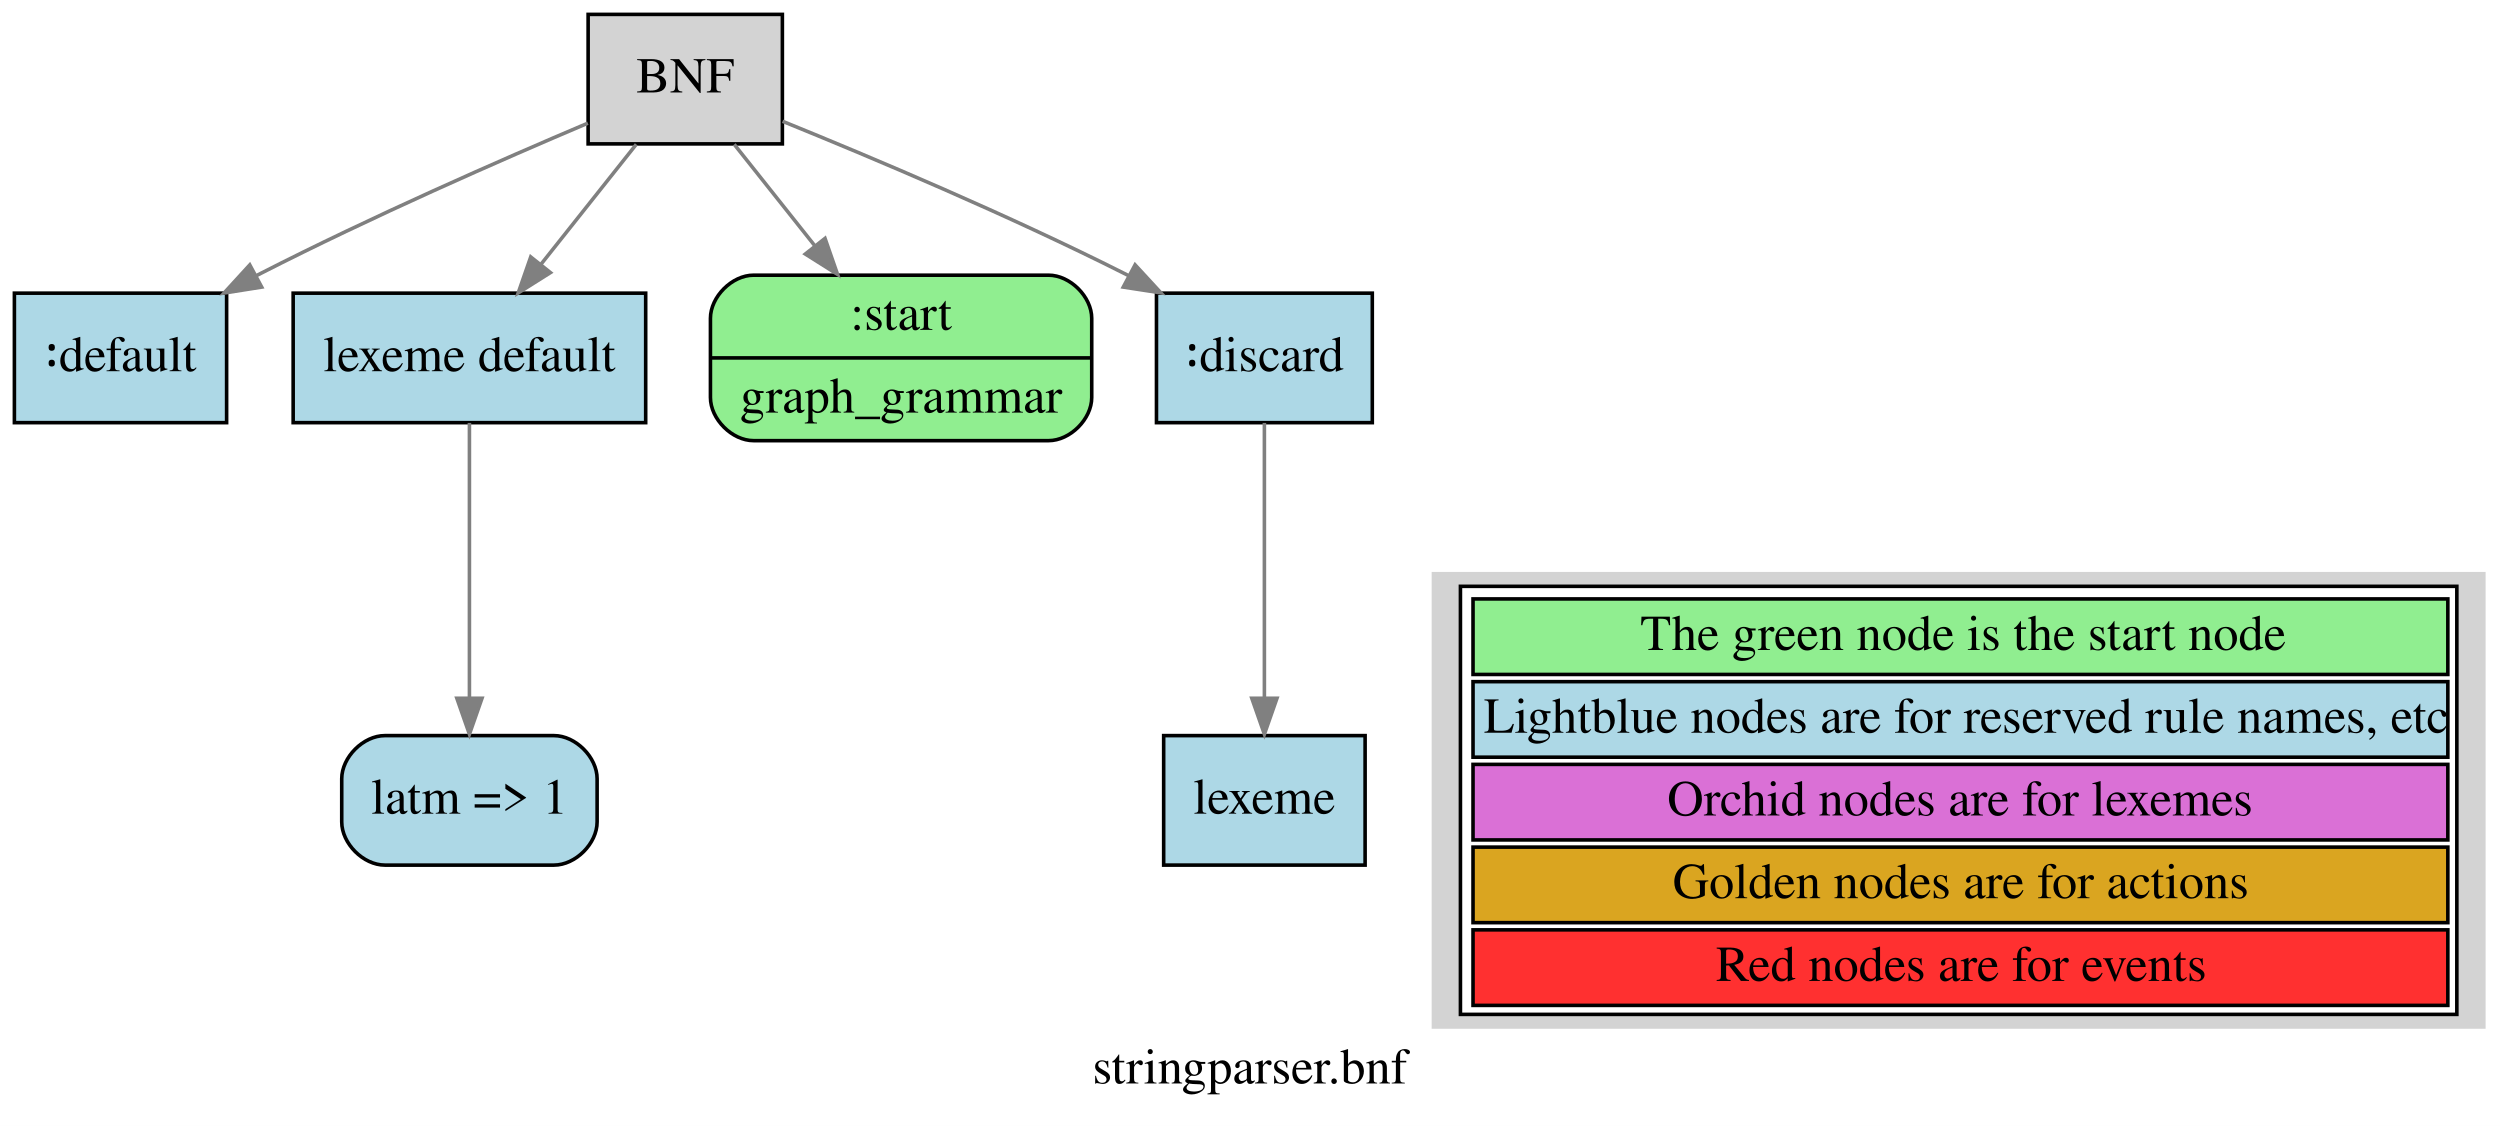
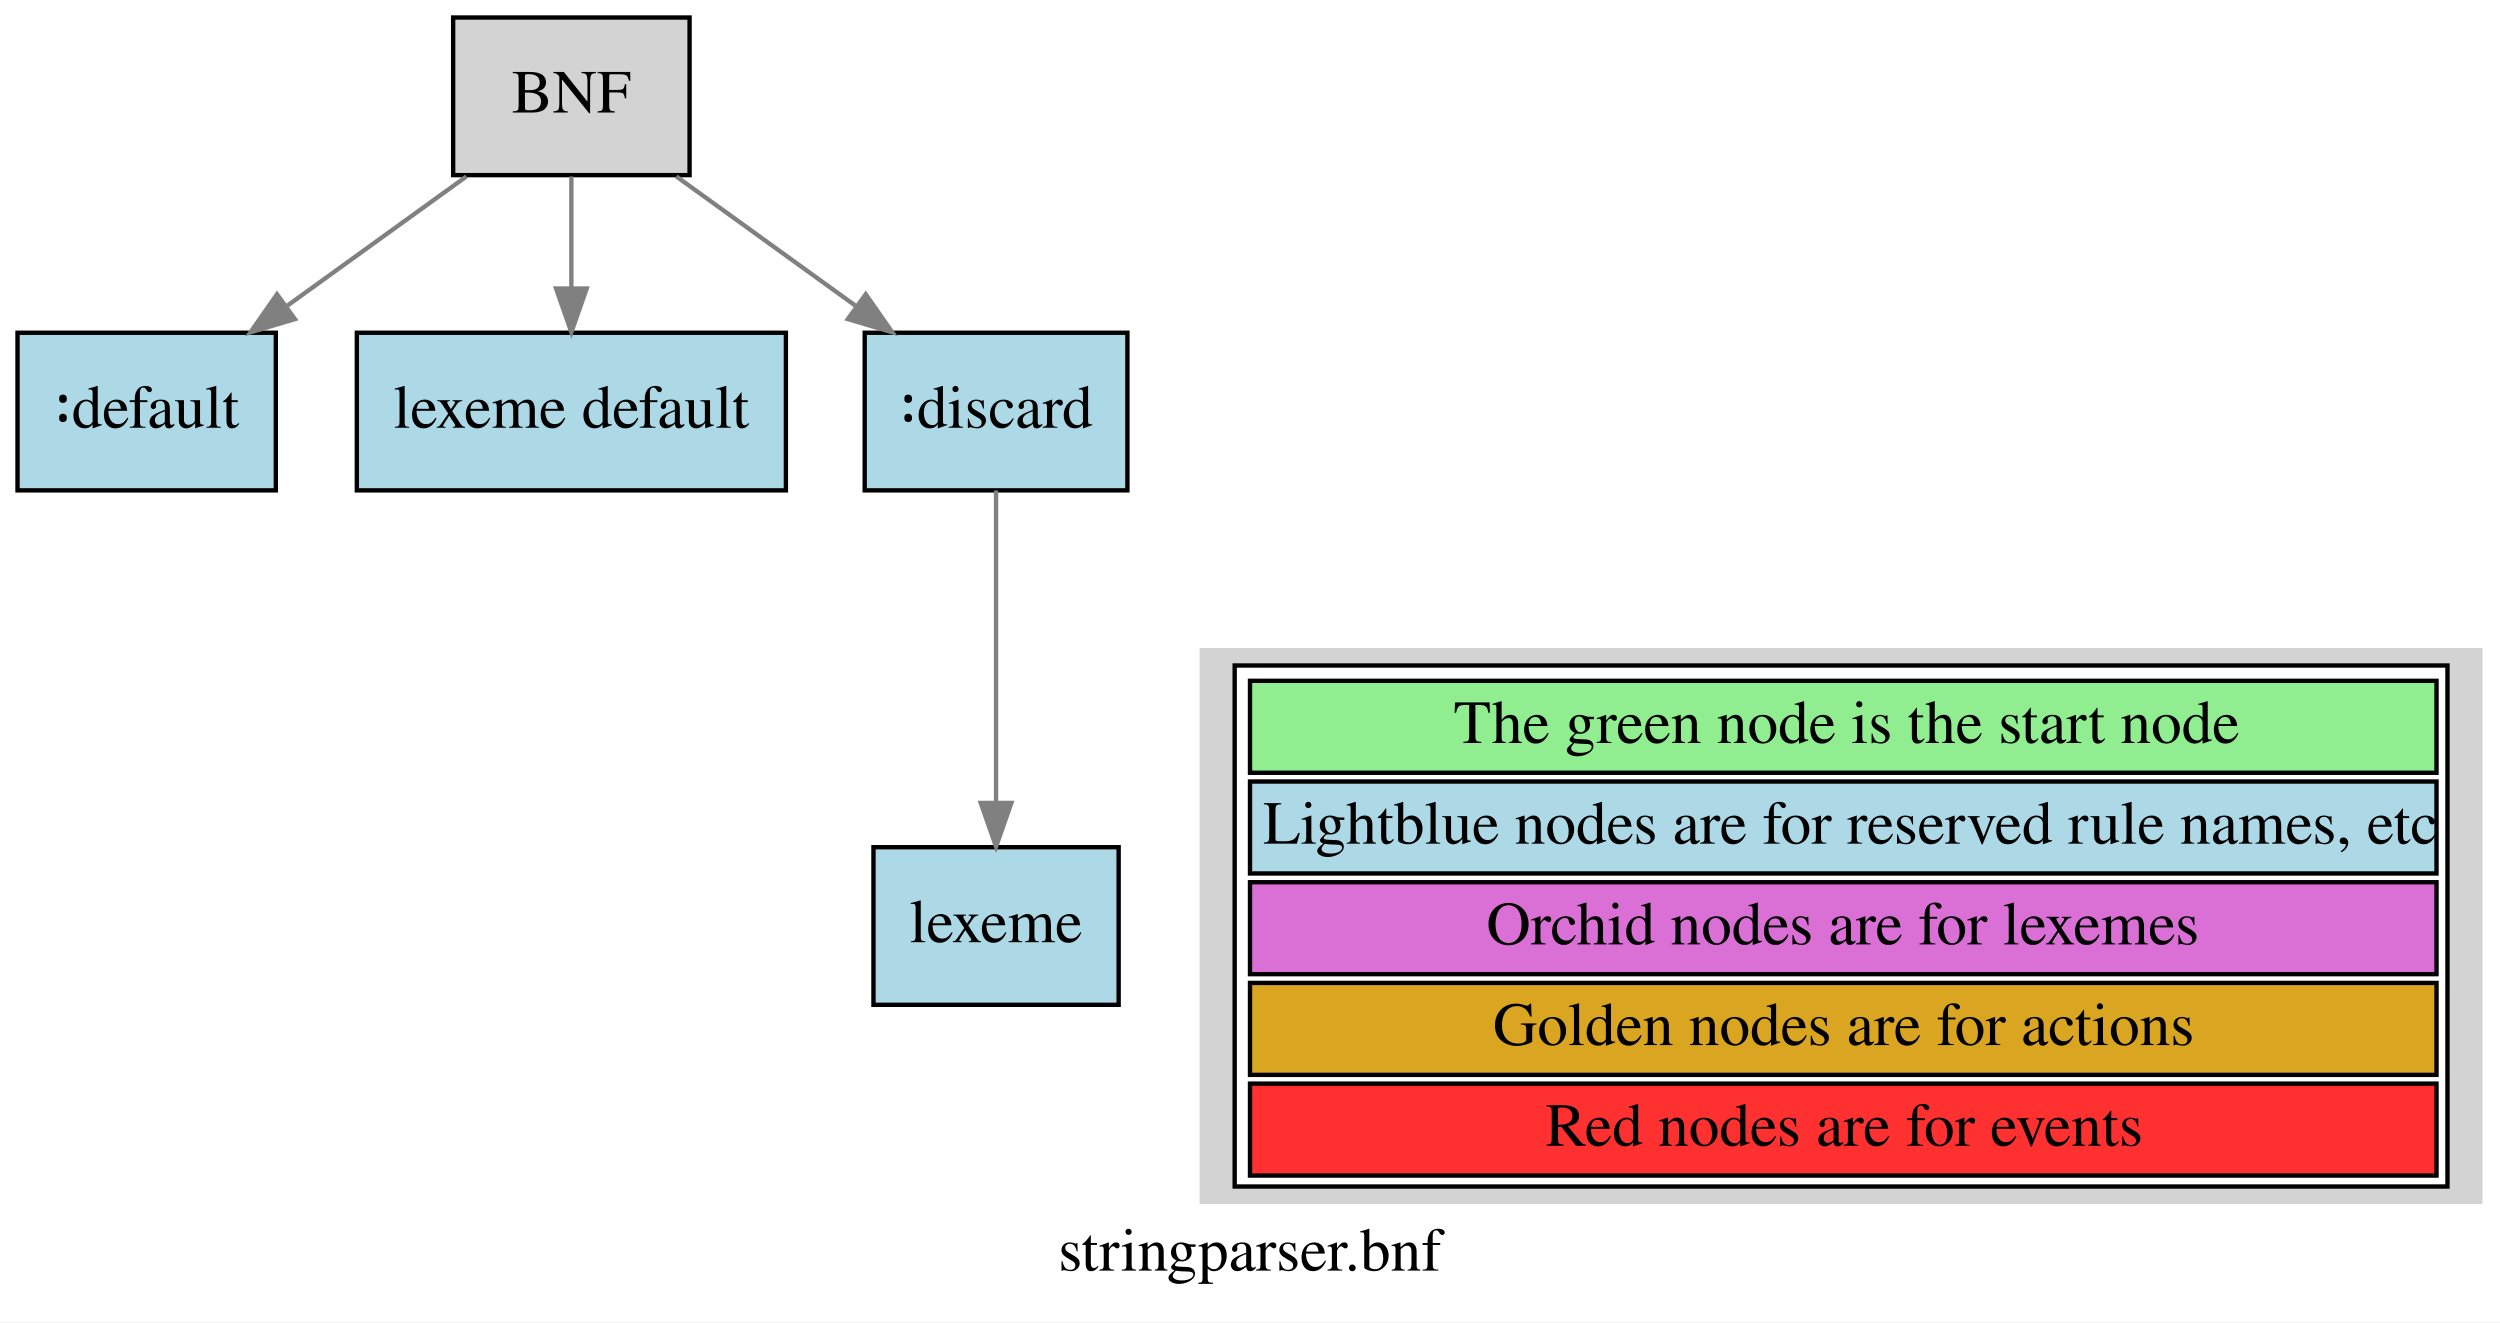
- <svg xmlns="http://www.w3.org/2000/svg" width="695pt" height="313pt" viewBox="0.00 0.00 695.00 313.00">
-   <g id="graph0" class="graph" transform="scale(1 1) rotate(0) translate(4 309)">
-     <polygon fill="white" stroke="none" points="-4,4 -4,-309 691,-309 691,4 -4,4" />
-     <text text-anchor="middle" x="343.5" y="-7.8" font-family="Times,serif" font-size="14.00">stringparser.bnf</text>
+ <svg xmlns="http://www.w3.org/2000/svg" width="571pt" height="302pt" viewBox="0.00 0.00 571.00 302.00">
+   <g id="graph0" class="graph" transform="scale(1 1) rotate(0) translate(4 298)">
+     <polygon fill="white" stroke="none" points="-4,4 -4,-298 567,-298 567,4 -4,4" />
+     <text text-anchor="middle" x="281.5" y="-7.8" font-family="Times,serif" font-size="14.00">stringparser.bnf</text>
    <g id="node1" class="node">
-       <polygon fill="lightblue" stroke="black" points="59,-227.5 0,-227.5 0,-191.5 59,-191.5 59,-227.5" />
-       <text text-anchor="middle" x="29.5" y="-205.8" font-family="Times,serif" font-size="14.00">꞉default</text>
+       <polygon fill="lightblue" stroke="black" points="59,-222 0,-222 0,-186 59,-186 59,-222" />
+       <text text-anchor="middle" x="29.5" y="-200.3" font-family="Times,serif" font-size="14.00">꞉default</text>
    </g>
    <g id="node2" class="node">
-       <polygon fill="lightgrey" stroke="black" points="213.5,-305 159.5,-305 159.5,-269 213.5,-269 213.5,-305" />
-       <text text-anchor="middle" x="186.5" y="-283.3" font-family="Times,serif" font-size="14.00">BNF</text>
+       <polygon fill="lightgrey" stroke="black" points="153.5,-294 99.5,-294 99.5,-258 153.5,-258 153.5,-294" />
+       <text text-anchor="middle" x="126.5" y="-272.3" font-family="Times,serif" font-size="14.00">BNF</text>
    </g>
    <g id="edge1" class="edge">
-       <path fill="none" stroke="grey" d="M159.422,-274.762C135.266,-264.52 99.092,-248.644 68.5,-233 68.082,-232.786 67.663,-232.571 67.242,-232.353" />
-       <polygon fill="grey" stroke="grey" points="68.751,-229.19 58.285,-227.54 65.438,-235.356 68.751,-229.19" />
+       <path fill="none" stroke="grey" d="M102.522,-257.697C90.189,-248.796 74.984,-237.823 61.647,-228.199" />
+       <polygon fill="grey" stroke="grey" points="63.359,-225.118 53.202,-222.104 59.263,-230.794 63.359,-225.118" />
    </g>
    <g id="node3" class="node">
-       <polygon fill="lightblue" stroke="black" points="175.5,-227.5 77.5,-227.5 77.5,-191.5 175.5,-191.5 175.5,-227.5" />
-       <text text-anchor="middle" x="126.5" y="-205.8" font-family="Times,serif" font-size="14.00">lexeme default</text>
+       <polygon fill="lightblue" stroke="black" points="175.5,-222 77.5,-222 77.5,-186 175.5,-186 175.5,-222" />
+       <text text-anchor="middle" x="126.5" y="-200.3" font-family="Times,serif" font-size="14.00">lexeme default</text>
    </g>
    <g id="edge2" class="edge">
-       <path fill="none" stroke="grey" d="M172.885,-268.868C165.06,-259.022 155.09,-246.476 146.4,-235.541" />
-       <polygon fill="grey" stroke="grey" points="149.023,-233.216 140.061,-227.564 143.543,-237.571 149.023,-233.216" />
+       <path fill="none" stroke="grey" d="M126.5,-257.697C126.5,-249.983 126.5,-240.712 126.5,-232.112" />
+       <polygon fill="grey" stroke="grey" points="130,-232.104 126.5,-222.104 123,-232.104 130,-232.104" />
+     </g>
+     <g id="node4" class="node">
+       <polygon fill="lightblue" stroke="black" points="253.5,-222 193.5,-222 193.5,-186 253.5,-186 253.5,-222" />
+       <text text-anchor="middle" x="223.5" y="-200.3" font-family="Times,serif" font-size="14.00">꞉discard</text>
+     </g>
+     <g id="edge3" class="edge">
+       <path fill="none" stroke="grey" d="M150.478,-257.697C162.811,-248.796 178.016,-237.823 191.353,-228.199" />
+       <polygon fill="grey" stroke="grey" points="193.737,-230.794 199.798,-222.104 189.641,-225.118 193.737,-230.794" />
    </g>
    <g id="node5" class="node">
-       <path fill="lightgreen" stroke="black" d="M205.5,-186.5C205.5,-186.5 287.5,-186.5 287.5,-186.5 293.5,-186.5 299.5,-192.5 299.5,-198.5 299.5,-198.5 299.5,-220.5 299.5,-220.5 299.5,-226.5 293.5,-232.5 287.5,-232.5 287.5,-232.5 205.5,-232.5 205.5,-232.5 199.5,-232.5 193.5,-226.5 193.5,-220.5 193.5,-220.5 193.5,-198.5 193.5,-198.5 193.5,-192.5 199.5,-186.5 205.5,-186.5" />
-       <text text-anchor="middle" x="246.5" y="-217.3" font-family="Times,serif" font-size="14.00">:start</text>
-       <polyline fill="none" stroke="black" points="193.5,-209.5 299.5,-209.5 " />
-       <text text-anchor="middle" x="246.5" y="-194.3" font-family="Times,serif" font-size="14.00">graph_grammar</text>
+       <polygon fill="lightblue" stroke="black" points="251.5,-104.5 195.5,-104.5 195.5,-68.5 251.5,-68.5 251.5,-104.5" />
+       <text text-anchor="middle" x="223.5" y="-82.8" font-family="Times,serif" font-size="14.00">lexeme</text>
    </g>
    <g id="edge4" class="edge">
-       <path fill="none" stroke="grey" d="M200.115,-268.868C206.76,-260.506 214.952,-250.198 222.593,-240.583" />
-       <polygon fill="grey" stroke="grey" points="225.355,-242.733 228.836,-232.727 219.875,-238.378 225.355,-242.733" />
+       <path fill="none" stroke="grey" d="M223.5,-185.958C223.5,-167.191 223.5,-136.756 223.5,-114.687" />
+       <polygon fill="grey" stroke="grey" points="227,-114.612 223.5,-104.612 220,-114.612 227,-114.612" />
    </g>
    <g id="node6" class="node">
-       <polygon fill="lightblue" stroke="black" points="377.5,-227.5 317.5,-227.5 317.5,-191.5 377.5,-191.5 377.5,-227.5" />
-       <text text-anchor="middle" x="347.5" y="-205.8" font-family="Times,serif" font-size="14.00">꞉discard</text>
-     </g>
-     <g id="edge5" class="edge">
-       <path fill="none" stroke="grey" d="M213.557,-275.279C238.551,-265.134 276.532,-249.101 308.5,-233 308.919,-232.789 309.34,-232.576 309.762,-232.36" />
-       <polygon fill="grey" stroke="grey" points="311.554,-235.371 318.736,-227.581 308.264,-229.192 311.554,-235.371" />
-     </g>
-     <g id="node4" class="node">
-       <path fill="lightblue" stroke="black" d="M103,-68.5C103,-68.5 150,-68.5 150,-68.5 156,-68.5 162,-74.5 162,-80.5 162,-80.5 162,-92.5 162,-92.5 162,-98.5 156,-104.5 150,-104.5 150,-104.5 103,-104.5 103,-104.5 97,-104.5 91,-98.5 91,-92.5 91,-92.5 91,-80.5 91,-80.5 91,-74.5 97,-68.5 103,-68.5" />
-       <text text-anchor="middle" x="126.5" y="-82.8" font-family="Times,serif" font-size="14.00">latm =&gt; 1</text>
-     </g>
-     <g id="edge3" class="edge">
-       <path fill="none" stroke="grey" d="M126.5,-191.42C126.5,-171.535 126.5,-138.423 126.5,-114.923" />
-       <polygon fill="grey" stroke="grey" points="130,-114.885 126.5,-104.885 123,-114.885 130,-114.885" />
-     </g>
-     <g id="node7" class="node">
-       <polygon fill="lightblue" stroke="black" points="375.5,-104.5 319.5,-104.5 319.5,-68.5 375.5,-68.5 375.5,-104.5" />
-       <text text-anchor="middle" x="347.5" y="-82.8" font-family="Times,serif" font-size="14.00">lexeme</text>
-     </g>
-     <g id="edge6" class="edge">
-       <path fill="none" stroke="grey" d="M347.5,-191.42C347.5,-171.535 347.5,-138.423 347.5,-114.923" />
-       <polygon fill="grey" stroke="grey" points="351,-114.885 347.5,-104.885 344,-114.885 351,-114.885" />
-     </g>
-     <g id="node8" class="node">
-       <polygon fill="lightgrey" stroke="none" points="687,-150 394,-150 394,-23 687,-23 687,-150" />
-       <polygon fill="white" stroke="none" points="402,-27 402,-146 679,-146 679,-27 402,-27" />
-       <polygon fill="lightgreen" stroke="none" points="405.5,-121.5 405.5,-142.5 676.5,-142.5 676.5,-121.5 405.5,-121.5" />
-       <polygon fill="none" stroke="black" points="405.5,-121.5 405.5,-142.5 676.5,-142.5 676.5,-121.5 405.5,-121.5" />
-       <text text-anchor="start" x="452" y="-128.3" font-family="Times,serif" font-size="14.00">The green node is the start node</text>
-       <polygon fill="lightblue" stroke="none" points="405.5,-98.5 405.5,-119.5 676.5,-119.5 676.5,-98.5 405.5,-98.5" />
-       <polygon fill="none" stroke="black" points="405.5,-98.5 405.5,-119.5 676.5,-119.5 676.5,-98.5 405.5,-98.5" />
-       <text text-anchor="start" x="408.5" y="-105.3" font-family="Times,serif" font-size="14.00">Lightblue nodes are for reserved rule names, etc</text>
-       <polygon fill="orchid" stroke="none" points="405.5,-75.5 405.5,-96.5 676.5,-96.5 676.5,-75.5 405.5,-75.5" />
-       <polygon fill="none" stroke="black" points="405.5,-75.5 405.5,-96.5 676.5,-96.5 676.5,-75.5 405.5,-75.5" />
-       <text text-anchor="start" x="459.5" y="-82.3" font-family="Times,serif" font-size="14.00">Orchid nodes are for lexemes</text>
-       <polygon fill="goldenrod" stroke="none" points="405.5,-52.5 405.5,-73.5 676.5,-73.5 676.5,-52.5 405.5,-52.5" />
-       <polygon fill="none" stroke="black" points="405.5,-52.5 405.5,-73.5 676.5,-73.5 676.5,-52.5 405.5,-52.5" />
-       <text text-anchor="start" x="461" y="-59.3" font-family="Times,serif" font-size="14.00">Golden nodes are for actions</text>
-       <polygon fill="#ff3030" stroke="none" points="405.5,-29.5 405.5,-50.5 676.5,-50.5 676.5,-29.5 405.5,-29.5" />
-       <polygon fill="none" stroke="black" points="405.5,-29.5 405.5,-50.5 676.5,-50.5 676.5,-29.5 405.5,-29.5" />
-       <text text-anchor="start" x="473" y="-36.3" font-family="Times,serif" font-size="14.00">Red nodes are for events</text>
-       <polygon fill="none" stroke="black" points="402,-27 402,-146 679,-146 679,-27 402,-27" />
+       <polygon fill="lightgrey" stroke="none" points="563,-150 270,-150 270,-23 563,-23 563,-150" />
+       <polygon fill="white" stroke="none" points="278,-27 278,-146 555,-146 555,-27 278,-27" />
+       <polygon fill="lightgreen" stroke="none" points="281.5,-121.5 281.5,-142.5 552.5,-142.5 552.5,-121.5 281.5,-121.5" />
+       <polygon fill="none" stroke="black" points="281.5,-121.5 281.5,-142.5 552.5,-142.5 552.5,-121.5 281.5,-121.5" />
+       <text text-anchor="start" x="328" y="-128.3" font-family="Times,serif" font-size="14.00">The green node is the start node</text>
+       <polygon fill="lightblue" stroke="none" points="281.5,-98.5 281.5,-119.5 552.5,-119.5 552.5,-98.5 281.5,-98.5" />
+       <polygon fill="none" stroke="black" points="281.5,-98.5 281.5,-119.5 552.5,-119.5 552.5,-98.5 281.5,-98.5" />
+       <text text-anchor="start" x="284.5" y="-105.3" font-family="Times,serif" font-size="14.00">Lightblue nodes are for reserved rule names, etc</text>
+       <polygon fill="orchid" stroke="none" points="281.5,-75.5 281.5,-96.5 552.5,-96.5 552.5,-75.5 281.5,-75.5" />
+       <polygon fill="none" stroke="black" points="281.5,-75.5 281.5,-96.5 552.5,-96.5 552.5,-75.5 281.5,-75.5" />
+       <text text-anchor="start" x="335.5" y="-82.3" font-family="Times,serif" font-size="14.00">Orchid nodes are for lexemes</text>
+       <polygon fill="goldenrod" stroke="none" points="281.5,-52.5 281.5,-73.5 552.5,-73.5 552.5,-52.5 281.5,-52.5" />
+       <polygon fill="none" stroke="black" points="281.5,-52.5 281.5,-73.5 552.5,-73.5 552.5,-52.5 281.5,-52.5" />
+       <text text-anchor="start" x="337" y="-59.3" font-family="Times,serif" font-size="14.00">Golden nodes are for actions</text>
+       <polygon fill="#ff3030" stroke="none" points="281.5,-29.5 281.5,-50.5 552.5,-50.5 552.5,-29.5 281.5,-29.5" />
+       <polygon fill="none" stroke="black" points="281.5,-29.5 281.5,-50.5 552.5,-50.5 552.5,-29.5 281.5,-29.5" />
+       <text text-anchor="start" x="349" y="-36.3" font-family="Times,serif" font-size="14.00">Red nodes are for events</text>
+       <polygon fill="none" stroke="black" points="278,-27 278,-146 555,-146 555,-27 278,-27" />
    </g>
  </g>
</svg>
